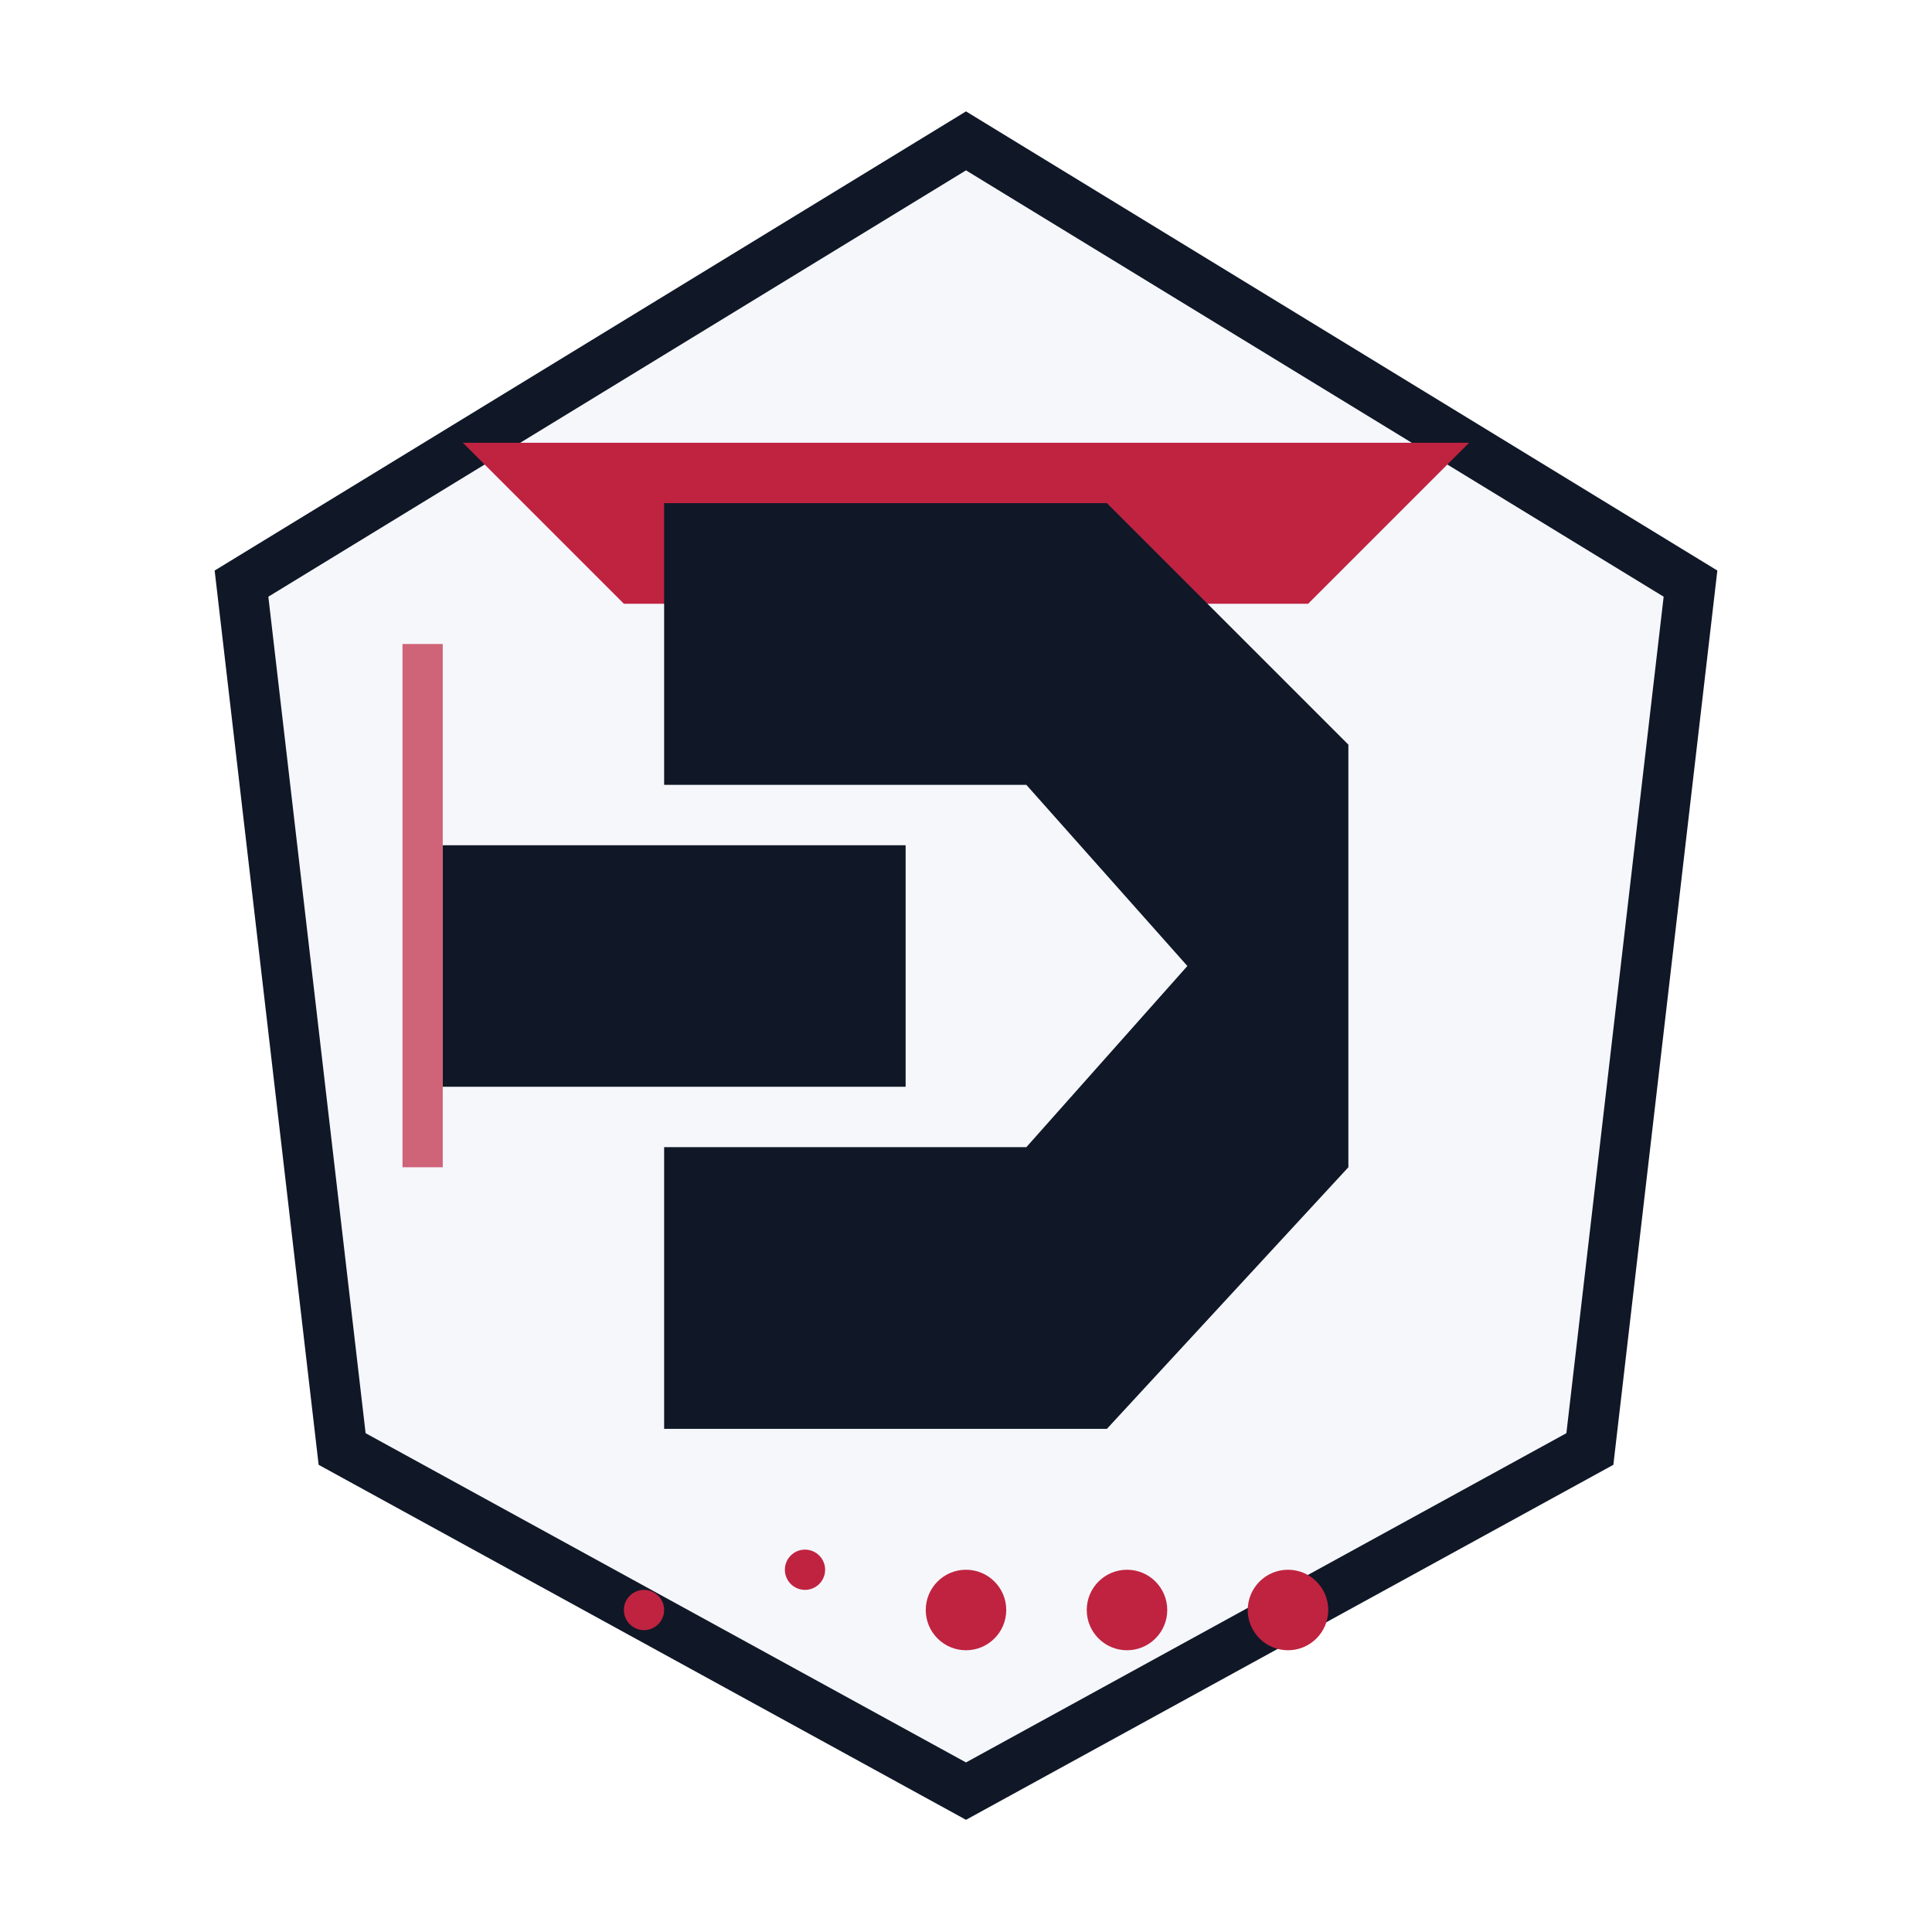
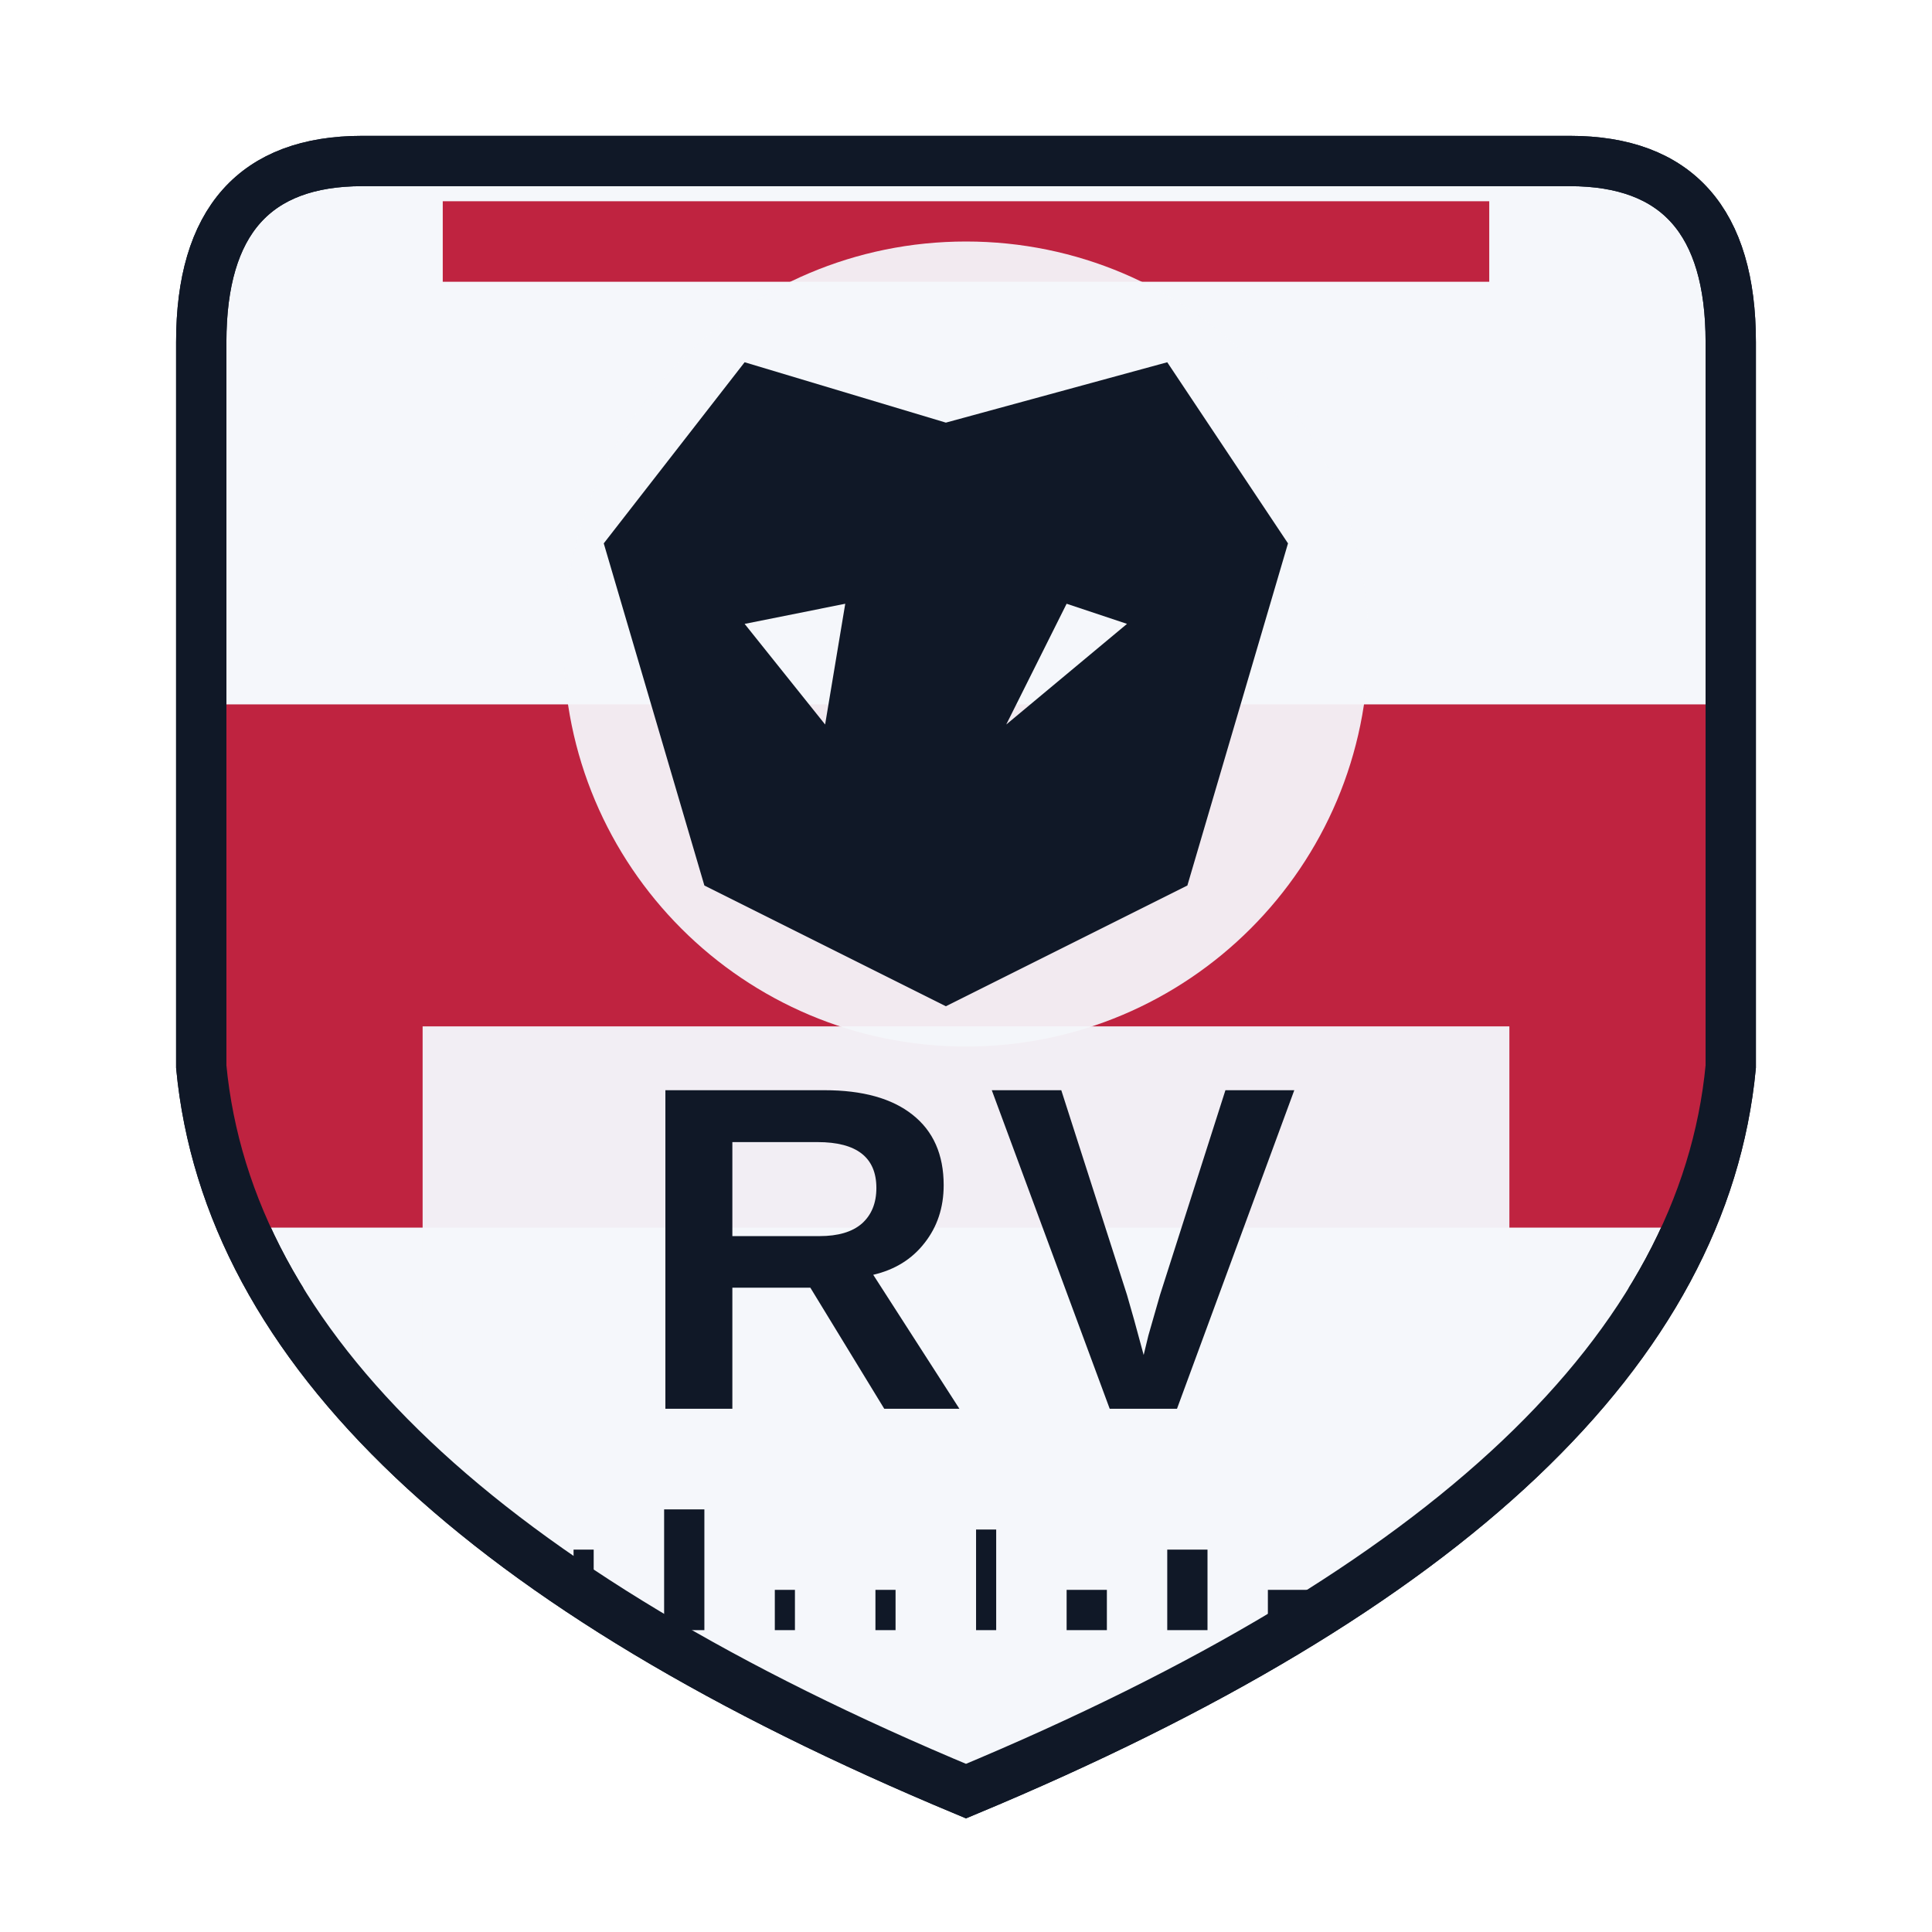
<svg xmlns="http://www.w3.org/2000/svg" viewBox="0 0 96 96" width="96" height="96" role="img">
-   <path d="M48 7 84 29 79 72 48 89 17 72 12 29Z" fill="#f5f7fb" stroke="#101827" stroke-width="2.5" />
-   <path d="M23 22h50l-8 8H31Z" fill="#bf2340" />
-   <g fill="#101827" transform="rotate(90 48 48)">
-     <path d="M25 63V41l12-12h21l13 12v22H57V45l-9-8-9 8v18Z" />
-     <path d="M42 51h12v23H42Z" />
+   <defs>
+     <clipPath id="crest">
+       <path d="M18 8H78Q86 8 86 17V53Q84 74 48 89 12 74 10 53V17Q10 8 18 8Z" />
+     </clipPath>
+   </defs>
+   <path d="M18 8H78Q86 8 86 17V53Q84 74 48 89 12 74 10 53V17Q10 8 18 8Z" fill="#f5f7fb" stroke="#101827" stroke-width="2.5" />
+   <g clip-path="url(#crest)">
+     <path d="M8 35h80v26H8Z" fill="#bf2340" />
+     <path d="M8 64h80v24H8Z" fill="#f5f7fb" />
+     <path d="M22 12H74" stroke="#bf2340" stroke-width="4" />
+     <circle cx="48" cy="32" r="20" fill="#f5f7fb" opacity=".94" />
+     <g style="color:#101827" fill="#101827" stroke-linejoin="round">
+       <path d="m37 18 10 3 11-3 6 9-5 17-12 6-12-6-5-17Zm5 12-5 1 4 5Zm11 0-3 6 6-5Zm-11 11h11l-6 5Z" />
+     </g>
+     <path d="M21 51H75V76H21Z" fill="#f5f7fb" opacity=".96" />
+     <text x="48" y="70" fill="#101827" text-anchor="middle" font-family="Arial,Helvetica,sans-serif" font-size="23" font-weight="900" letter-spacing="1.4">RV</text>
+     <g>
+       <path d="M29 81v-4" stroke="#101827" stroke-width="1" />
+       <path d="M34 81v-6" stroke="#101827" stroke-width="2" />
+       <path d="M39 81v-2" stroke="#101827" stroke-width="1" />
+       <path d="M44 81v-2" stroke="#101827" stroke-width="1" />
+       <path d="M49 81v-5" stroke="#101827" stroke-width="1" />
+       <path d="M54 81v-2" stroke="#101827" stroke-width="2" />
+       <path d="M59 81v-4" stroke="#101827" stroke-width="2" />
+       <path d="M64 81v-2" stroke="#101827" stroke-width="2" />
+     </g>
  </g>
-   <g fill="#bf2340">
-     <circle cx="32" cy="80" r="1" />
-     <circle cx="40" cy="78" r="1" />
-     <circle cx="48" cy="80" r="2" />
-     <circle cx="56" cy="80" r="2" />
-     <circle cx="64" cy="80" r="2" />
-   </g>
-   <path d="M21 32v26" stroke="#bf2340" stroke-width="2" opacity=".7" />
+   <path d="M18 8H78Q86 8 86 17V53Q84 74 48 89 12 74 10 53V17Q10 8 18 8Z" fill="none" stroke="#101827" stroke-width="2.5" />
</svg>
